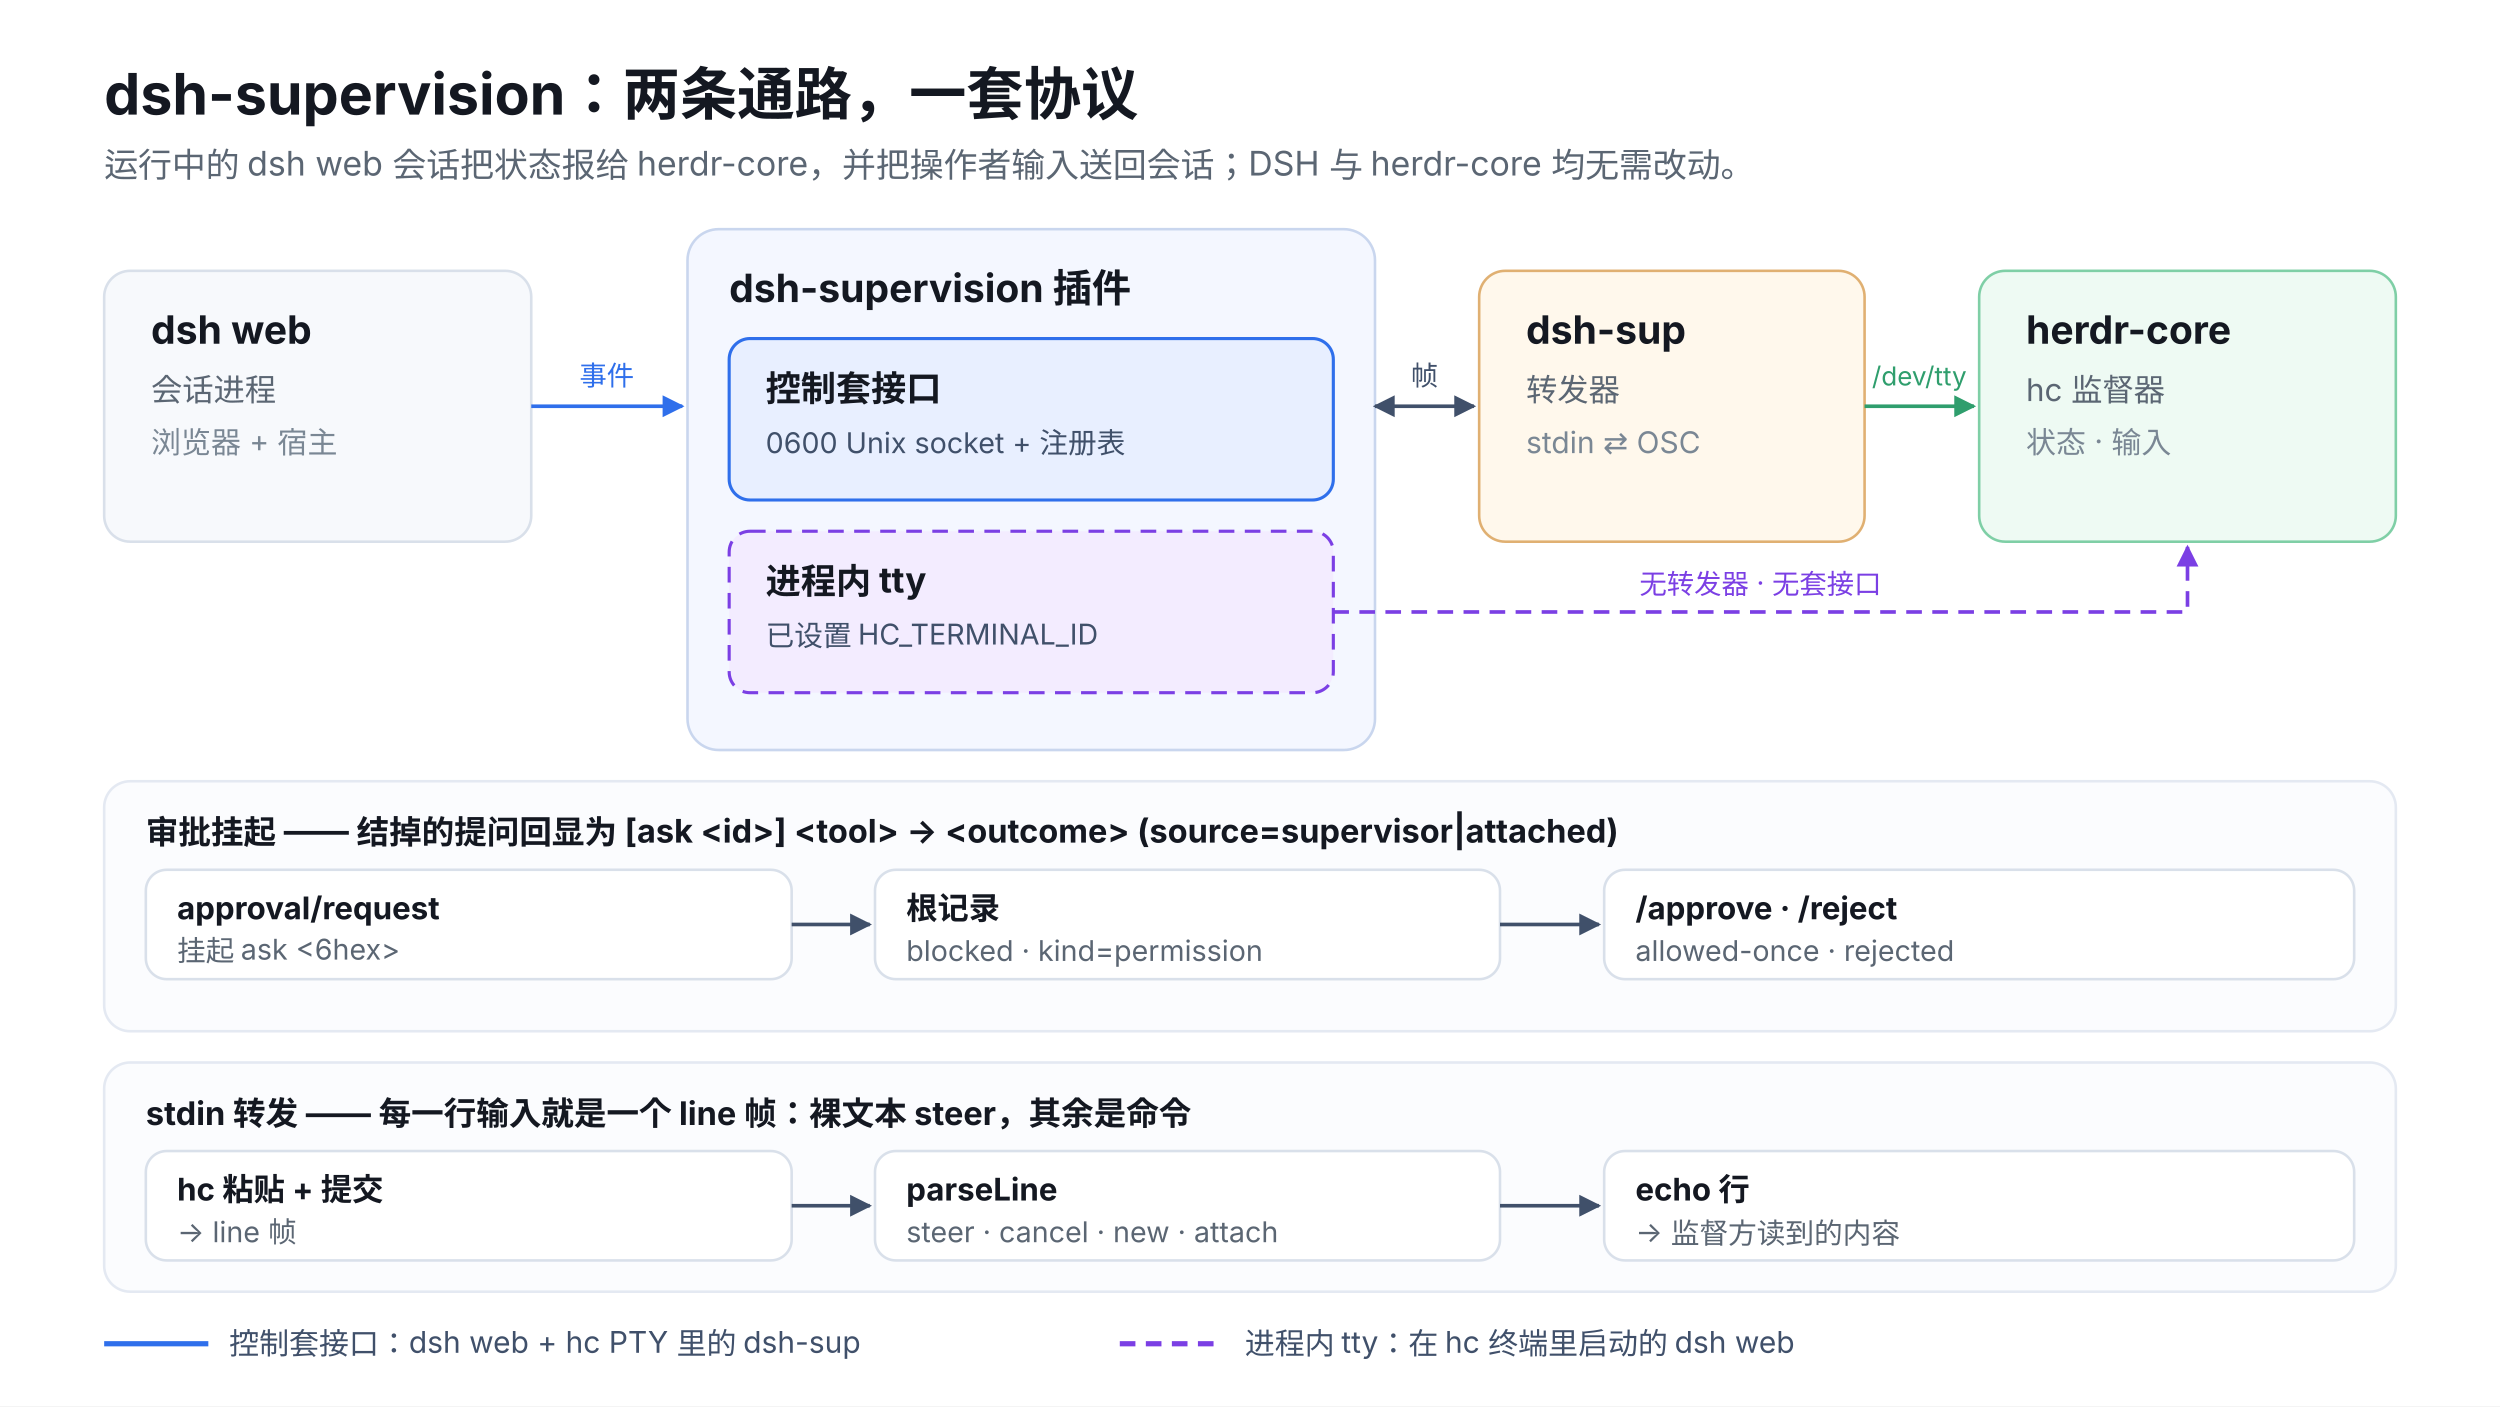
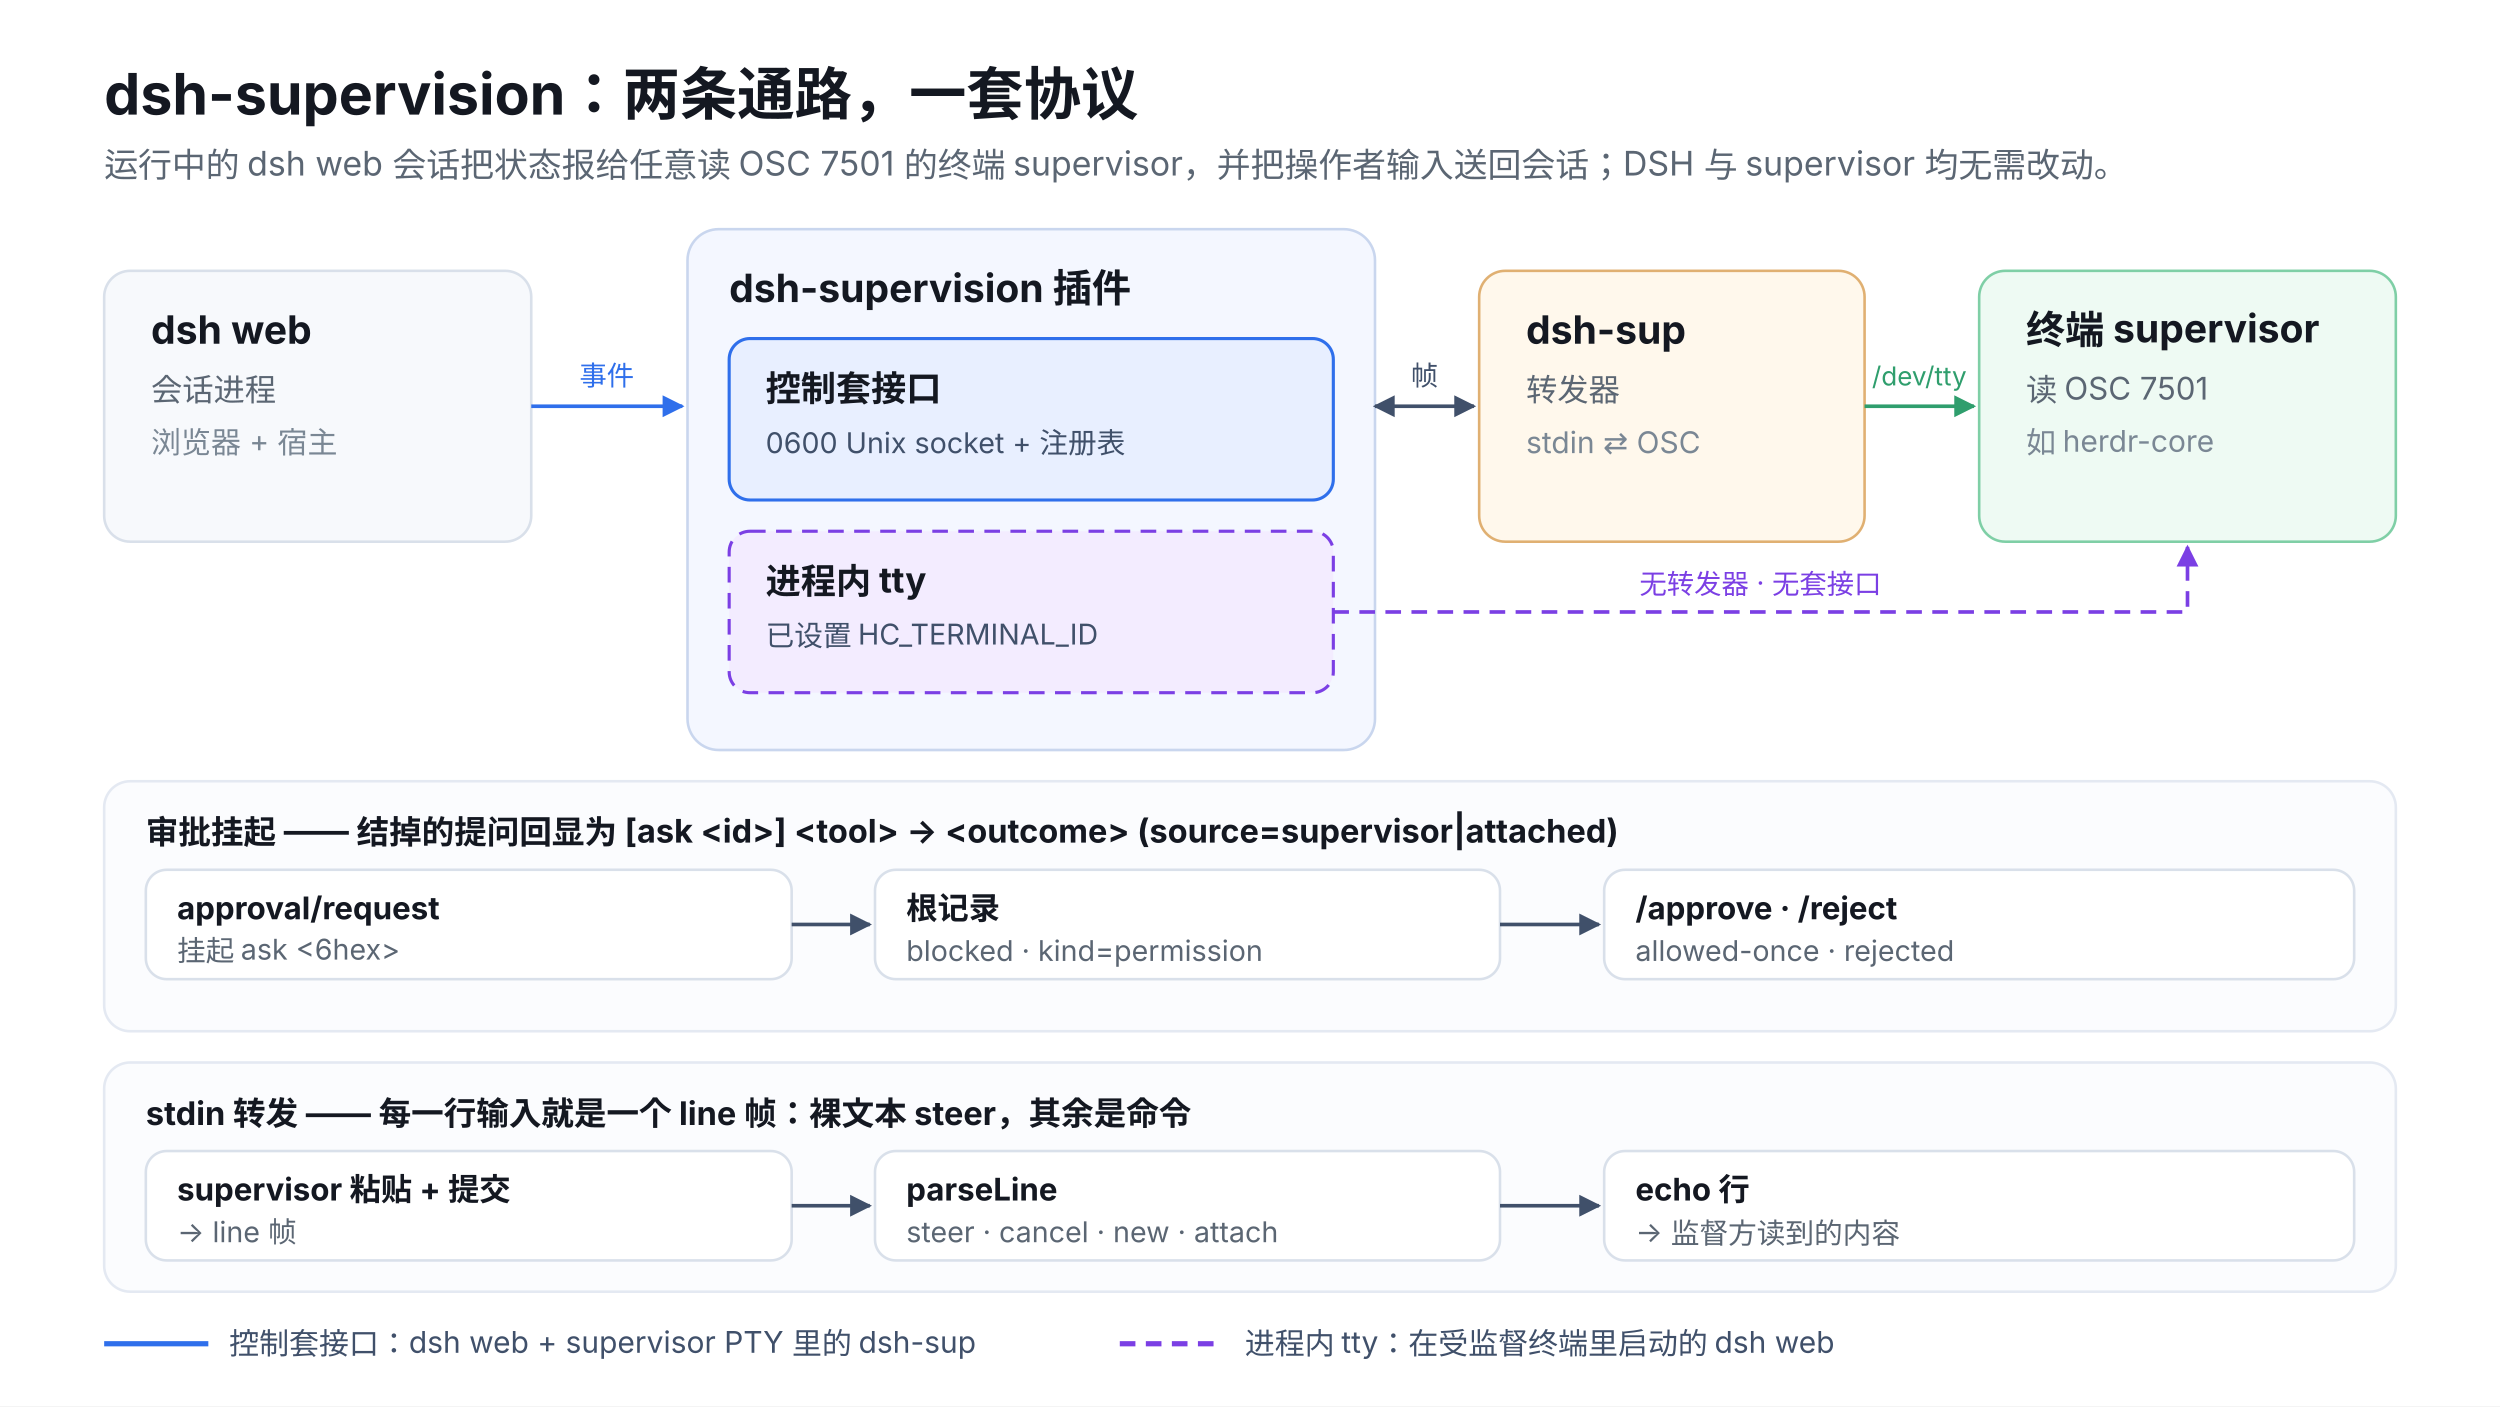
- <svg xmlns="http://www.w3.org/2000/svg" width="960" height="540" viewBox="0 0 960 540" role="img" aria-label="dsh-supervision 监督拓扑：dsh web 会话、带控制套接口与进程内 tty 两条通路的插件、dsh-sup 转发器、herdr-core，以及审批挂起与 stdin 转发两条路径" font-family="-apple-system, &quot;SF Pro Text&quot;, &quot;Segoe UI&quot;, system-ui, &quot;PingFang SC&quot;, &quot;Microsoft YaHei&quot;, sans-serif">
+ <svg xmlns="http://www.w3.org/2000/svg" width="960" height="540" viewBox="0 0 960 540" role="img" aria-label="dsh-supervision 监督拓扑：dsh web 会话、带控制套接口与进程内 tty 两条通路的插件、dsh-sup 转发器、读 OSC 7501 的终端 supervisor，以及审批挂起与 stdin 转发两条路径" font-family="-apple-system, &quot;SF Pro Text&quot;, &quot;Segoe UI&quot;, system-ui, &quot;PingFang SC&quot;, &quot;Microsoft YaHei&quot;, sans-serif">
  <defs>
    <marker id="arrow-blue" viewBox="0 0 10 10" refX="9" refY="5" markerWidth="6" markerHeight="6" orient="auto-start-reverse" markerUnits="strokeWidth">
      <path d="M0 0 L10 5 L0 10 Z" fill="#2F6FEB" />
    </marker>
    <marker id="arrow-ink" viewBox="0 0 10 10" refX="9" refY="5" markerWidth="6" markerHeight="6" orient="auto-start-reverse" markerUnits="strokeWidth">
      <path d="M0 0 L10 5 L0 10 Z" fill="#40506A" />
    </marker>
    <marker id="arrow-green" viewBox="0 0 10 10" refX="9" refY="5" markerWidth="6" markerHeight="6" orient="auto-start-reverse" markerUnits="strokeWidth">
      <path d="M0 0 L10 5 L0 10 Z" fill="#2F9E6D" />
    </marker>
    <marker id="arrow-purple" viewBox="0 0 10 10" refX="9" refY="5" markerWidth="6" markerHeight="6" orient="auto-start-reverse" markerUnits="strokeWidth">
      <path d="M0 0 L10 5 L0 10 Z" fill="#7B3FE4" />
    </marker>
  </defs>
  <rect x="0" y="0" width="960" height="540" fill="#FFFFFF" />
  <text x="40" y="44" fill="#141821" font-size="22" font-weight="700">dsh-supervision：两条通路，一套协议</text>
-   <text x="40" y="68" fill="#5B6673" font-size="13">运行中的 dsh web 会话把状态报给 herdr-core，并把操作者输入送回会话；DSH 与 herdr-core 均无需改动。</text>
+   <text x="40" y="68" fill="#5B6673" font-size="13">运行中的 dsh web 会话把状态报给任意读 OSC 7501 的终端 supervisor，并把操作者输入送回会话；DSH 与 supervisor 均无需改动。</text>
  <rect x="40" y="104" width="164" height="104" rx="10" fill="#F7F9FC" stroke="#D9E0EA" />
  <text x="58" y="132" fill="#141821" font-size="15" font-weight="700">dsh web</text>
  <text x="58" y="154" fill="#5B6673" font-size="12">会话进程</text>
  <text x="58" y="174" fill="#7A8794" font-size="11.5">浏览器 + 宿主</text>
  <line x1="204" y1="156" x2="262" y2="156" stroke="#2F6FEB" stroke-width="1.4" marker-end="url(#arrow-blue)" />
  <text x="233" y="148" fill="#2F6FEB" font-size="10.5" text-anchor="middle">事件</text>
  <rect x="264" y="88" width="264" height="200" rx="12" fill="#F4F7FF" stroke="#C9D6EE" />
  <text x="280" y="116" fill="#141821" font-size="15" font-weight="700">dsh-supervision 插件</text>
  <rect x="280" y="130" width="232" height="62" rx="8" fill="#E8EFFF" stroke="#2F6FEB" stroke-width="1.2" />
  <text x="294" y="154" fill="#141821" font-size="13.5" font-weight="700">控制套接口</text>
  <text x="294" y="174" fill="#40506A" font-size="11">0600 Unix socket + 注册表</text>
  <rect x="280" y="204" width="232" height="62" rx="8" fill="#F3ECFF" stroke="#7B3FE4" stroke-width="1.2" stroke-dasharray="6 4" />
  <text x="294" y="228" fill="#141821" font-size="13.5" font-weight="700">进程内 tty</text>
  <text x="294" y="248" fill="#40506A" font-size="11">已设置 HC_TERMINAL_ID</text>
  <line x1="528" y1="156" x2="566" y2="156" stroke="#40506A" stroke-width="1.4" marker-start="url(#arrow-ink)" marker-end="url(#arrow-ink)" />
  <text x="547" y="148" fill="#40506A" font-size="10.5" text-anchor="middle">帧</text>
  <rect x="568" y="104" width="148" height="104" rx="10" fill="#FFF8EC" stroke="#E0B072" />
  <text x="586" y="132" fill="#141821" font-size="15" font-weight="700">dsh-sup</text>
  <text x="586" y="154" fill="#5B6673" font-size="12">转发器</text>
  <text x="586" y="174" fill="#7A8794" font-size="11.5">stdin ⇄ OSC</text>
  <line x1="716" y1="156" x2="758" y2="156" stroke="#2F9E6D" stroke-width="1.4" marker-end="url(#arrow-green)" />
  <text x="737" y="148" fill="#2F9E6D" font-size="10" text-anchor="middle">/dev/tty</text>
  <rect x="760" y="104" width="160" height="104" rx="10" fill="#EEFAF3" stroke="#7FCFA6" />
-   <text x="778" y="132" fill="#141821" font-size="15" font-weight="700">herdr-core</text>
-   <text x="778" y="154" fill="#5B6673" font-size="12">hc 监督器</text>
-   <text x="778" y="174" fill="#7A8794" font-size="11.5">状态 · 输入</text>
+   <text x="778" y="132" fill="#141821" font-size="15" font-weight="700">终端 supervisor</text>
+   <text x="778" y="154" fill="#5B6673" font-size="12">读 OSC 7501</text>
+   <text x="778" y="174" fill="#7A8794" font-size="11.5">如 herdr-core</text>
  <path d="M 512 235 H 840 V 210" fill="none" stroke="#7B3FE4" stroke-width="1.4" stroke-dasharray="6 4" marker-end="url(#arrow-purple)" />
  <text x="676" y="228" fill="#7B3FE4" font-size="10.5" text-anchor="middle">无转发器 · 无套接口</text>
  <rect x="40" y="300" width="880" height="96" rx="10" fill="#FBFCFE" stroke="#E4E9F2" />
  <text x="56" y="324" fill="#141821" font-size="12.5" font-weight="700">审批挂起 —— 结掉的提问回显为 [ask &lt;id&gt;] &lt;tool&gt; → &lt;outcome&gt; (source=supervisor|attached)</text>
  <rect x="56" y="334" width="248" height="42" rx="8" fill="#FFFFFF" stroke="#D9E0EA" />
  <text x="68" y="353" fill="#141821" font-size="12" font-weight="700">approval/request</text>
  <text x="68" y="369" fill="#5B6673" font-size="11">挂起 ask &lt;6hex&gt;</text>
  <rect x="336" y="334" width="240" height="42" rx="8" fill="#FFFFFF" stroke="#D9E0EA" />
  <text x="348" y="353" fill="#141821" font-size="12" font-weight="700">根记录</text>
  <text x="348" y="369" fill="#5B6673" font-size="11">blocked · kind=permission</text>
  <rect x="616" y="334" width="288" height="42" rx="8" fill="#FFFFFF" stroke="#D9E0EA" />
  <text x="628" y="353" fill="#141821" font-size="12" font-weight="700">/approve · /reject</text>
  <text x="628" y="369" fill="#5B6673" font-size="11">allowed-once · rejected</text>
  <line x1="304" y1="355" x2="334" y2="355" stroke="#40506A" stroke-width="1.4" marker-end="url(#arrow-ink)" />
  <line x1="576" y1="355" x2="614" y2="355" stroke="#40506A" stroke-width="1.4" marker-end="url(#arrow-ink)" />
  <rect x="40" y="408" width="880" height="88" rx="10" fill="#FBFCFE" stroke="#E4E9F2" />
  <text x="56" y="432" fill="#141821" font-size="12.5" font-weight="700">stdin 转发 —— 每一行输入就是一个 line 帧：裸文本 steer，其余是命令</text>
  <rect x="56" y="442" width="248" height="42" rx="8" fill="#FFFFFF" stroke="#D9E0EA" />
-   <text x="68" y="461" fill="#141821" font-size="12" font-weight="700">hc 粘贴 + 提交</text>
+   <text x="68" y="461" fill="#141821" font-size="12" font-weight="700">supervisor 粘贴 + 提交</text>
  <text x="68" y="477" fill="#5B6673" font-size="11">→ line 帧</text>
  <rect x="336" y="442" width="240" height="42" rx="8" fill="#FFFFFF" stroke="#D9E0EA" />
  <text x="348" y="461" fill="#141821" font-size="12" font-weight="700">parseLine</text>
  <text x="348" y="477" fill="#5B6673" font-size="11">steer · cancel · new · attach</text>
  <rect x="616" y="442" width="288" height="42" rx="8" fill="#FFFFFF" stroke="#D9E0EA" />
  <text x="628" y="461" fill="#141821" font-size="12" font-weight="700">echo 行</text>
  <text x="628" y="477" fill="#5B6673" font-size="11">→ 监督方读到的内容</text>
  <line x1="304" y1="463" x2="334" y2="463" stroke="#40506A" stroke-width="1.4" marker-end="url(#arrow-ink)" />
  <line x1="576" y1="463" x2="614" y2="463" stroke="#40506A" stroke-width="1.4" marker-end="url(#arrow-ink)" />
  <line x1="40" y1="516" x2="80" y2="516" stroke="#2F6FEB" stroke-width="2" />
-   <text x="88" y="520" fill="#40506A" font-size="11.5">控制套接口：dsh web + hc PTY 里的 dsh-sup</text>
+   <text x="88" y="520" fill="#40506A" font-size="11.5">控制套接口：dsh web + supervisor PTY 里的 dsh-sup</text>
  <line x1="430" y1="516" x2="470" y2="516" stroke="#7B3FE4" stroke-width="2" stroke-dasharray="6 4" />
-   <text x="478" y="520" fill="#40506A" font-size="11.5">进程内 tty：在 hc 终端里启动的 dsh web</text>
+   <text x="478" y="520" fill="#40506A" font-size="11.5">进程内 tty：在受监督终端里启动的 dsh web</text>
</svg>
